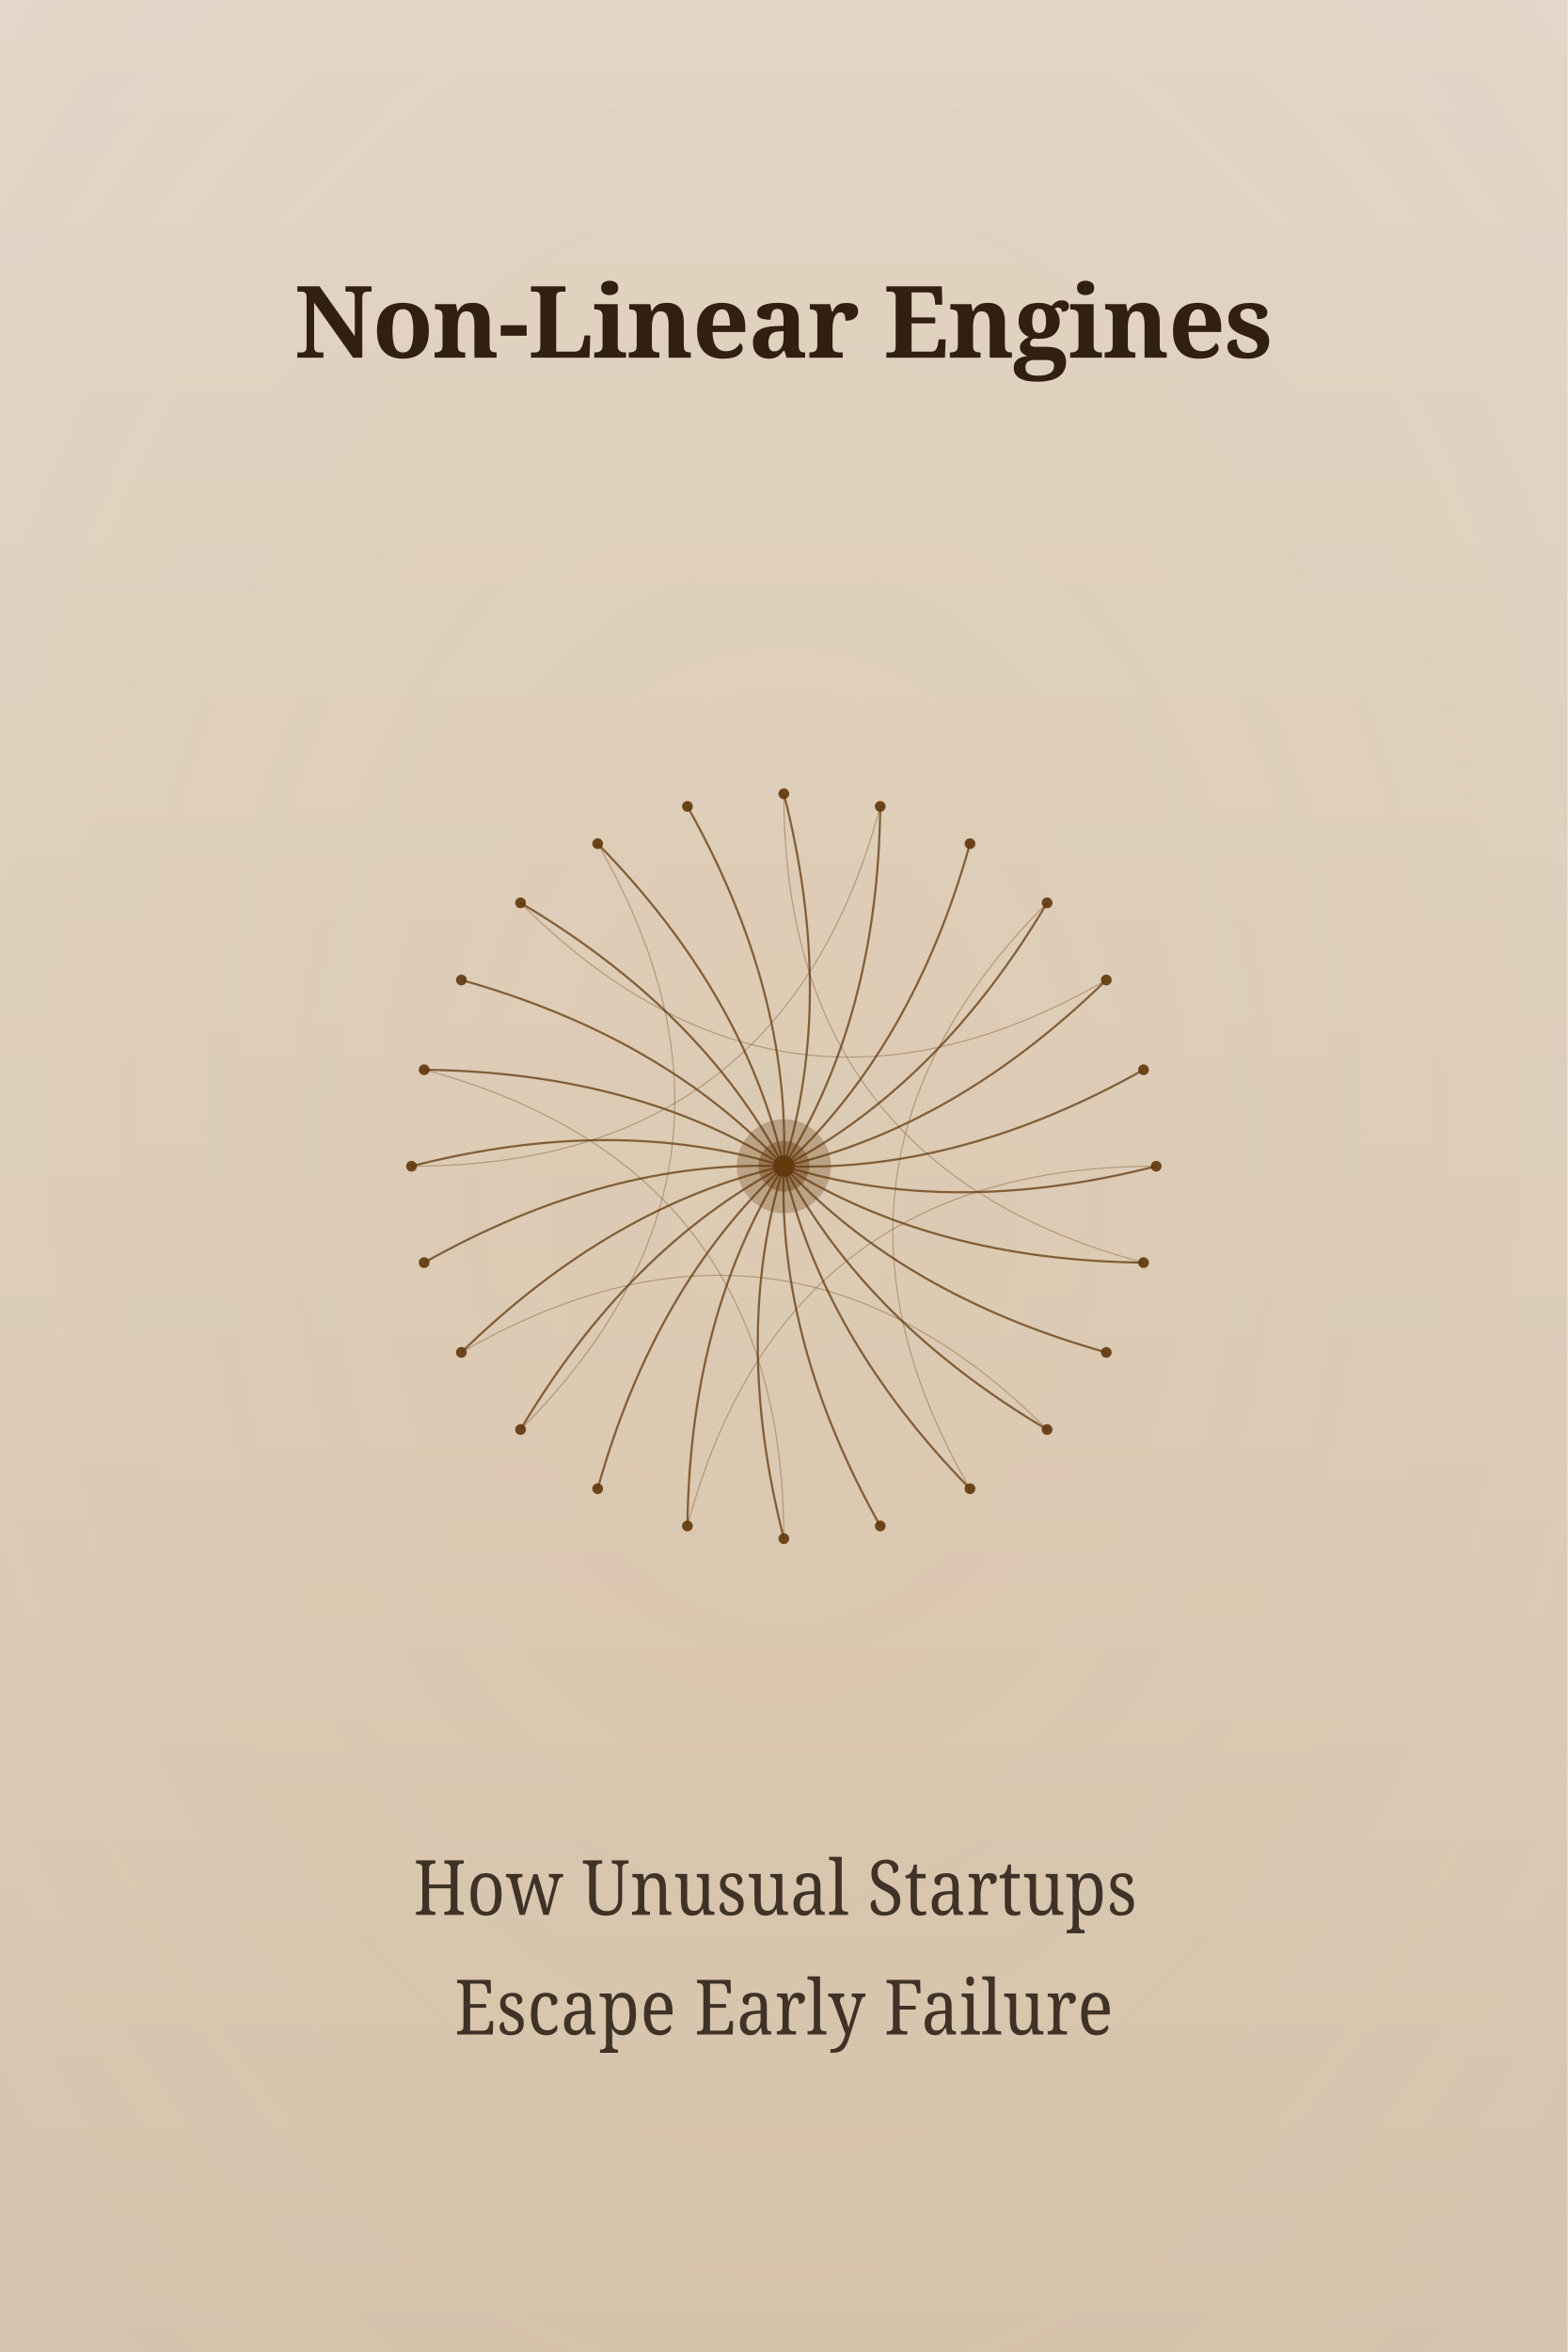
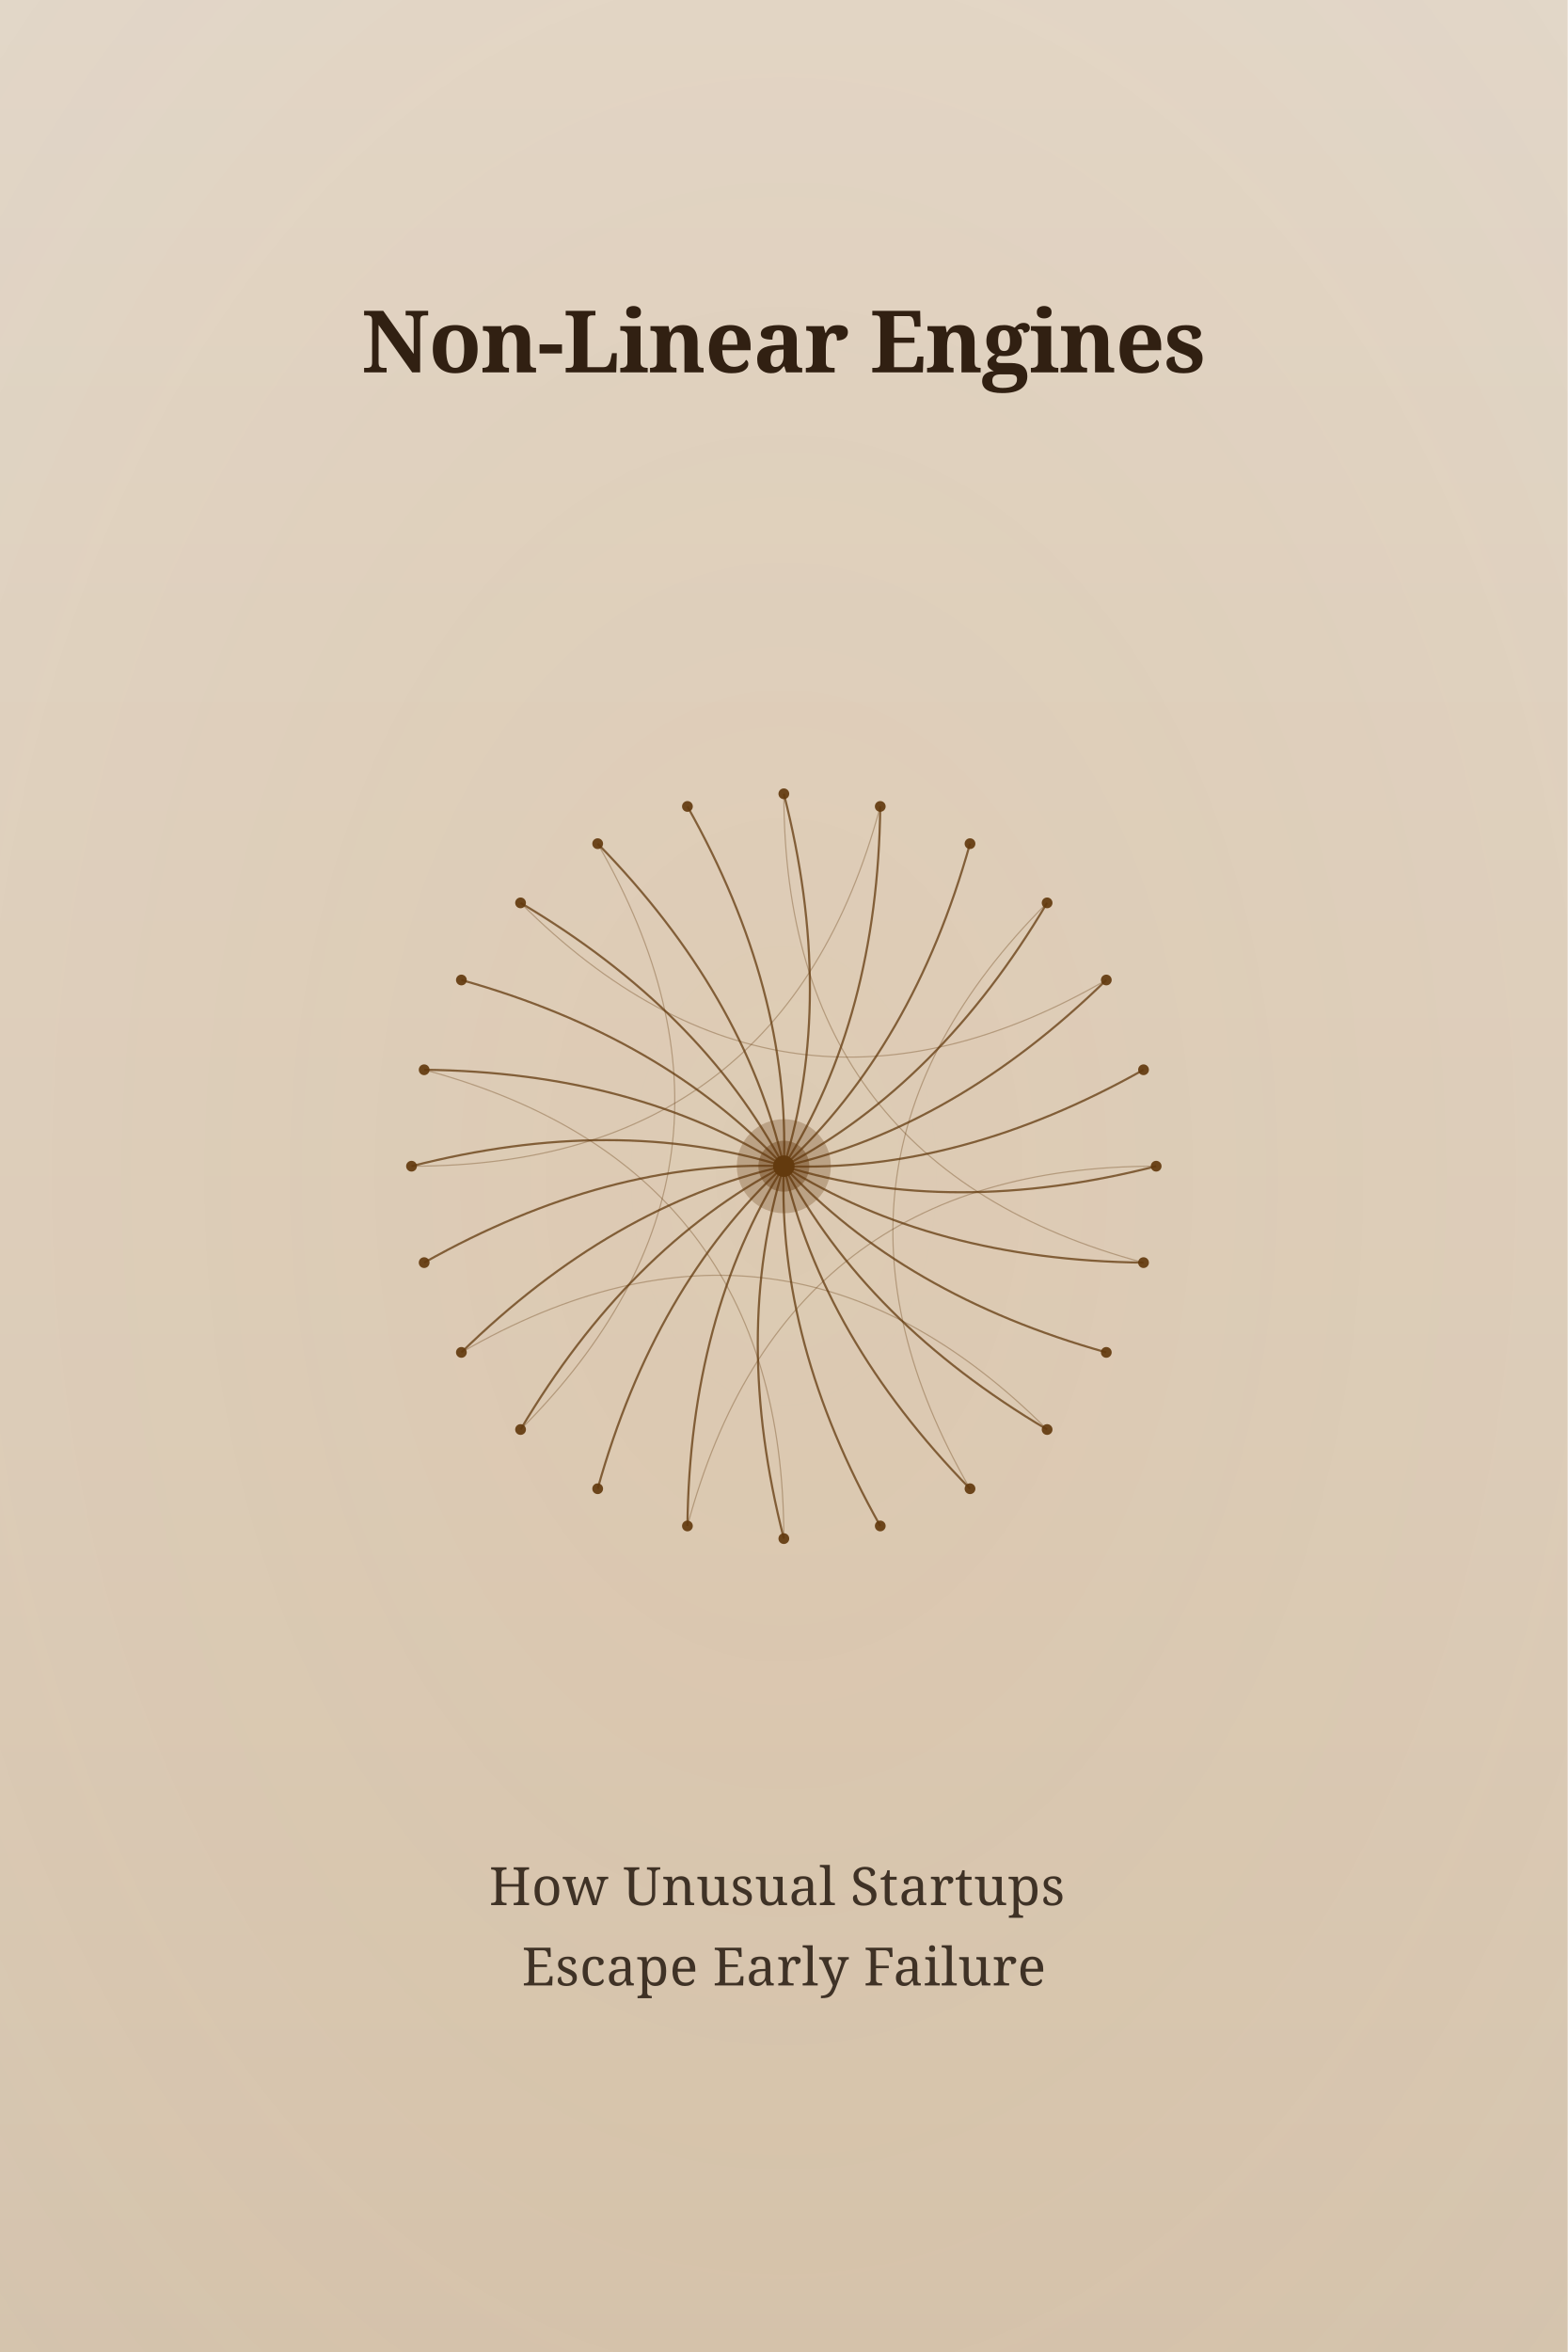
<svg xmlns="http://www.w3.org/2000/svg" viewBox="0 0 1600 2400" width="100%" height="100%">
  <defs>
    <linearGradient id="bg-non-linear-engines" x1="0%" y1="0%" x2="0%" y2="100%">
      <stop offset="0%" stop-color="#e2d7c9" />
      <stop offset="60%" stop-color="#dccebc" />
      <stop offset="100%" stop-color="#d5c4ae" />
    </linearGradient>
    <radialGradient id="halo-non-linear-engines" cx="50%" cy="50%" r="75%">
      <stop offset="0%" stop-color="#d97706" stop-opacity="0.06" />
      <stop offset="55%" stop-color="#d97706" stop-opacity="0.03" />
      <stop offset="100%" stop-color="#d97706" stop-opacity="0.00" />
    </radialGradient>
  </defs>
  <rect width="1600" height="2400" fill="url(#bg-non-linear-engines)" />
  <rect width="1600" height="2400" fill="url(#halo-non-linear-engines)" />
  <g text-anchor="middle">
-     <text x="800" y="365" font-family="'Literata', Georgia, serif" font-size="102" font-weight="700" letter-spacing="-0.01em" fill="#312012">Non-Linear Engines</text>
+     <text x="800" y="380" font-family="'Literata', Georgia, serif" font-size="88" font-weight="700" letter-spacing="-0.01em" fill="#312012">Non-Linear Engines</text>
  </g>
  <g class="emblem-star" transform="translate(0, -210)">
    <path d="M 800 1400 Q 972.0 1453.2 1180.0 1400.0" stroke="#633a0e" stroke-width="2.2" fill="none" opacity="0.75" />
    <path d="M 1180.0 1400.0 Q 800 1400 701.6 1767.1" stroke="#633a0e" stroke-width="1.2" fill="none" opacity="0.34" />
    <path d="M 800 1400 Q 952.3 1495.9 1167.1 1498.4" stroke="#633a0e" stroke-width="2.2" fill="none" opacity="0.75" />
    <path d="M 800 1400 Q 922.3 1532.0 1129.1 1590.0" stroke="#633a0e" stroke-width="2.2" fill="none" opacity="0.75" />
    <path d="M 800 1400 Q 884.0 1559.2 1068.7 1668.7" stroke="#633a0e" stroke-width="2.2" fill="none" opacity="0.75" />
    <path d="M 1068.7 1668.7 Q 800 1400 470.9 1590.0" stroke="#633a0e" stroke-width="1.2" fill="none" opacity="0.34" />
    <path d="M 800 1400 Q 839.9 1575.5 990.0 1729.1" stroke="#633a0e" stroke-width="2.2" fill="none" opacity="0.75" />
    <path d="M 800 1400 Q 793.1 1579.9 898.4 1767.1" stroke="#633a0e" stroke-width="2.2" fill="none" opacity="0.75" />
    <path d="M 800 1400 Q 746.8 1572.0 800.0 1780.0" stroke="#633a0e" stroke-width="2.2" fill="none" opacity="0.75" />
    <path d="M 800.0 1780.0 Q 800 1400 432.9 1301.6" stroke="#633a0e" stroke-width="1.2" fill="none" opacity="0.34" />
    <path d="M 800 1400 Q 704.1 1552.3 701.6 1767.1" stroke="#633a0e" stroke-width="2.2" fill="none" opacity="0.75" />
    <path d="M 800 1400 Q 668.0 1522.3 610.0 1729.1" stroke="#633a0e" stroke-width="2.2" fill="none" opacity="0.75" />
    <path d="M 800 1400 Q 640.8 1484.0 531.3 1668.7" stroke="#633a0e" stroke-width="2.2" fill="none" opacity="0.75" />
    <path d="M 531.3 1668.7 Q 800 1400 610.0 1070.9" stroke="#633a0e" stroke-width="1.2" fill="none" opacity="0.34" />
    <path d="M 800 1400 Q 624.5 1439.9 470.9 1590.0" stroke="#633a0e" stroke-width="2.2" fill="none" opacity="0.75" />
    <path d="M 800 1400 Q 620.1 1393.1 432.9 1498.4" stroke="#633a0e" stroke-width="2.2" fill="none" opacity="0.75" />
    <path d="M 800 1400 Q 628.0 1346.8 420.0 1400.0" stroke="#633a0e" stroke-width="2.2" fill="none" opacity="0.75" />
    <path d="M 420.0 1400.0 Q 800 1400 898.4 1032.9" stroke="#633a0e" stroke-width="1.2" fill="none" opacity="0.34" />
    <path d="M 800 1400 Q 647.7 1304.1 432.9 1301.6" stroke="#633a0e" stroke-width="2.2" fill="none" opacity="0.75" />
    <path d="M 800 1400 Q 677.7 1268.0 470.9 1210.0" stroke="#633a0e" stroke-width="2.2" fill="none" opacity="0.75" />
    <path d="M 800 1400 Q 716.0 1240.8 531.3 1131.3" stroke="#633a0e" stroke-width="2.2" fill="none" opacity="0.75" />
    <path d="M 531.3 1131.3 Q 800 1400 1129.1 1210.0" stroke="#633a0e" stroke-width="1.2" fill="none" opacity="0.34" />
    <path d="M 800 1400 Q 760.1 1224.5 610.0 1070.9" stroke="#633a0e" stroke-width="2.2" fill="none" opacity="0.75" />
    <path d="M 800 1400 Q 806.9 1220.1 701.6 1032.9" stroke="#633a0e" stroke-width="2.2" fill="none" opacity="0.75" />
    <path d="M 800 1400 Q 853.2 1228.0 800.0 1020.0" stroke="#633a0e" stroke-width="2.2" fill="none" opacity="0.75" />
    <path d="M 800.0 1020.0 Q 800 1400 1167.1 1498.4" stroke="#633a0e" stroke-width="1.2" fill="none" opacity="0.34" />
    <path d="M 800 1400 Q 895.9 1247.7 898.4 1032.9" stroke="#633a0e" stroke-width="2.2" fill="none" opacity="0.75" />
    <path d="M 800 1400 Q 932.0 1277.7 990.0 1070.9" stroke="#633a0e" stroke-width="2.2" fill="none" opacity="0.75" />
    <path d="M 800 1400 Q 959.2 1316.0 1068.7 1131.3" stroke="#633a0e" stroke-width="2.2" fill="none" opacity="0.75" />
    <path d="M 1068.7 1131.3 Q 800 1400 990.0 1729.1" stroke="#633a0e" stroke-width="1.2" fill="none" opacity="0.34" />
    <path d="M 800 1400 Q 975.5 1360.1 1129.1 1210.0" stroke="#633a0e" stroke-width="2.2" fill="none" opacity="0.75" />
    <path d="M 800 1400 Q 979.9 1406.9 1167.1 1301.6" stroke="#633a0e" stroke-width="2.2" fill="none" opacity="0.75" />
    <circle cx="1180.0" cy="1400.0" r="5.5" fill="#633a0e" opacity="0.92" />
    <circle cx="1167.1" cy="1498.4" r="5.5" fill="#633a0e" opacity="0.92" />
    <circle cx="1129.1" cy="1590.0" r="5.5" fill="#633a0e" opacity="0.92" />
    <circle cx="1068.7" cy="1668.7" r="5.5" fill="#633a0e" opacity="0.92" />
    <circle cx="990.0" cy="1729.1" r="5.5" fill="#633a0e" opacity="0.92" />
    <circle cx="898.4" cy="1767.1" r="5.5" fill="#633a0e" opacity="0.92" />
    <circle cx="800.0" cy="1780.0" r="5.5" fill="#633a0e" opacity="0.92" />
    <circle cx="701.6" cy="1767.1" r="5.5" fill="#633a0e" opacity="0.92" />
    <circle cx="610.0" cy="1729.1" r="5.5" fill="#633a0e" opacity="0.92" />
    <circle cx="531.3" cy="1668.7" r="5.5" fill="#633a0e" opacity="0.92" />
    <circle cx="470.9" cy="1590.0" r="5.5" fill="#633a0e" opacity="0.92" />
    <circle cx="432.9" cy="1498.4" r="5.5" fill="#633a0e" opacity="0.92" />
    <circle cx="420.0" cy="1400.0" r="5.5" fill="#633a0e" opacity="0.92" />
    <circle cx="432.9" cy="1301.6" r="5.5" fill="#633a0e" opacity="0.92" />
    <circle cx="470.9" cy="1210.0" r="5.5" fill="#633a0e" opacity="0.92" />
    <circle cx="531.3" cy="1131.3" r="5.5" fill="#633a0e" opacity="0.92" />
    <circle cx="610.0" cy="1070.9" r="5.5" fill="#633a0e" opacity="0.92" />
    <circle cx="701.6" cy="1032.9" r="5.5" fill="#633a0e" opacity="0.92" />
    <circle cx="800.0" cy="1020.0" r="5.5" fill="#633a0e" opacity="0.92" />
    <circle cx="898.4" cy="1032.9" r="5.5" fill="#633a0e" opacity="0.92" />
    <circle cx="990.0" cy="1070.9" r="5.5" fill="#633a0e" opacity="0.92" />
    <circle cx="1068.7" cy="1131.3" r="5.5" fill="#633a0e" opacity="0.92" />
    <circle cx="1129.1" cy="1210.0" r="5.5" fill="#633a0e" opacity="0.92" />
    <circle cx="1167.1" cy="1301.6" r="5.5" fill="#633a0e" opacity="0.92" />
    <circle cx="800" cy="1400" r="48" fill="#633a0e" opacity="0.28" />
    <circle cx="800" cy="1400" r="26" fill="#633a0e" opacity="0.40" />
    <circle cx="800" cy="1400" r="11" fill="#633a0e" />
  </g>
-   <g text-anchor="middle" transform="translate(800, 0) scale(0.87, 1) translate(-800, 0)">
-     <text x="800" y="1954" font-family="'Literata', Georgia, serif" font-size="78" font-weight="400" letter-spacing="0.01em" fill="#3f3226">
+   <g text-anchor="middle">
+     <text x="800" y="1944" font-family="'Literata', Georgia, serif" font-size="54" font-weight="400" letter-spacing="0.01em" fill="#3f3226">
      <tspan x="800" dy="0">How Unusual Startups</tspan>
-       <tspan x="800" dy="122">Escape Early Failure</tspan>
+       <tspan x="800" dy="82">Escape Early Failure</tspan>
    </text>
  </g>
</svg>
